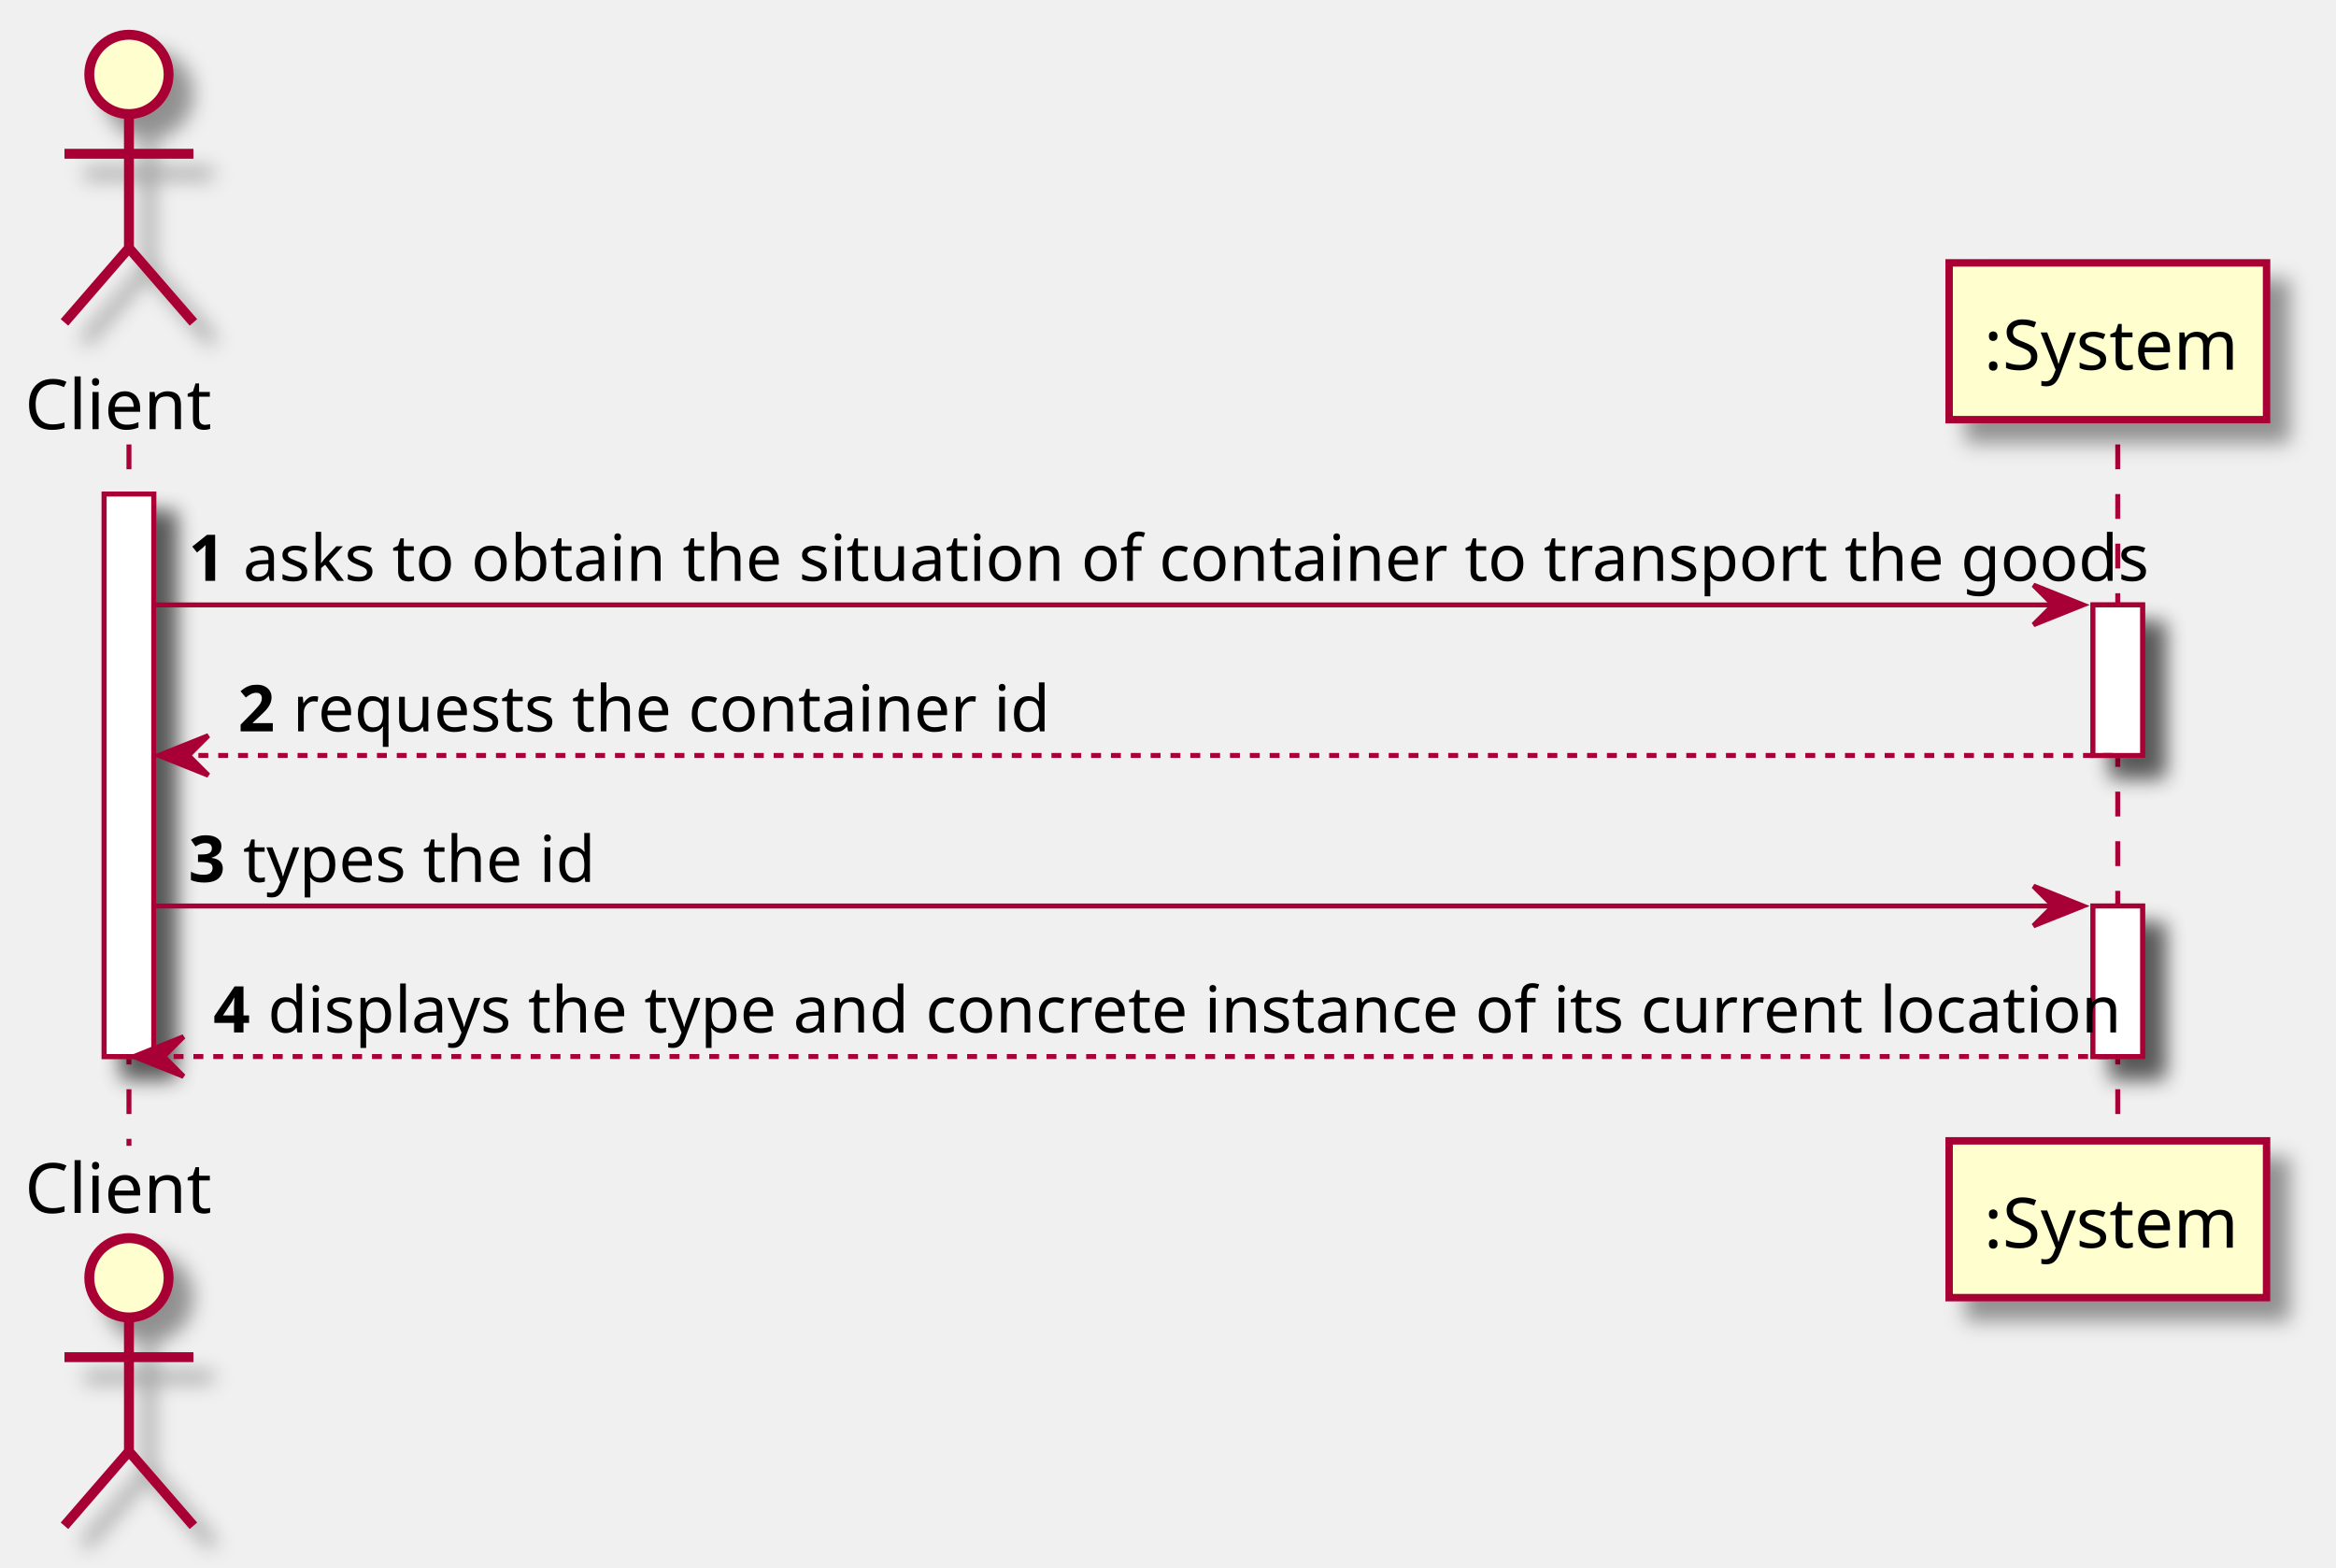
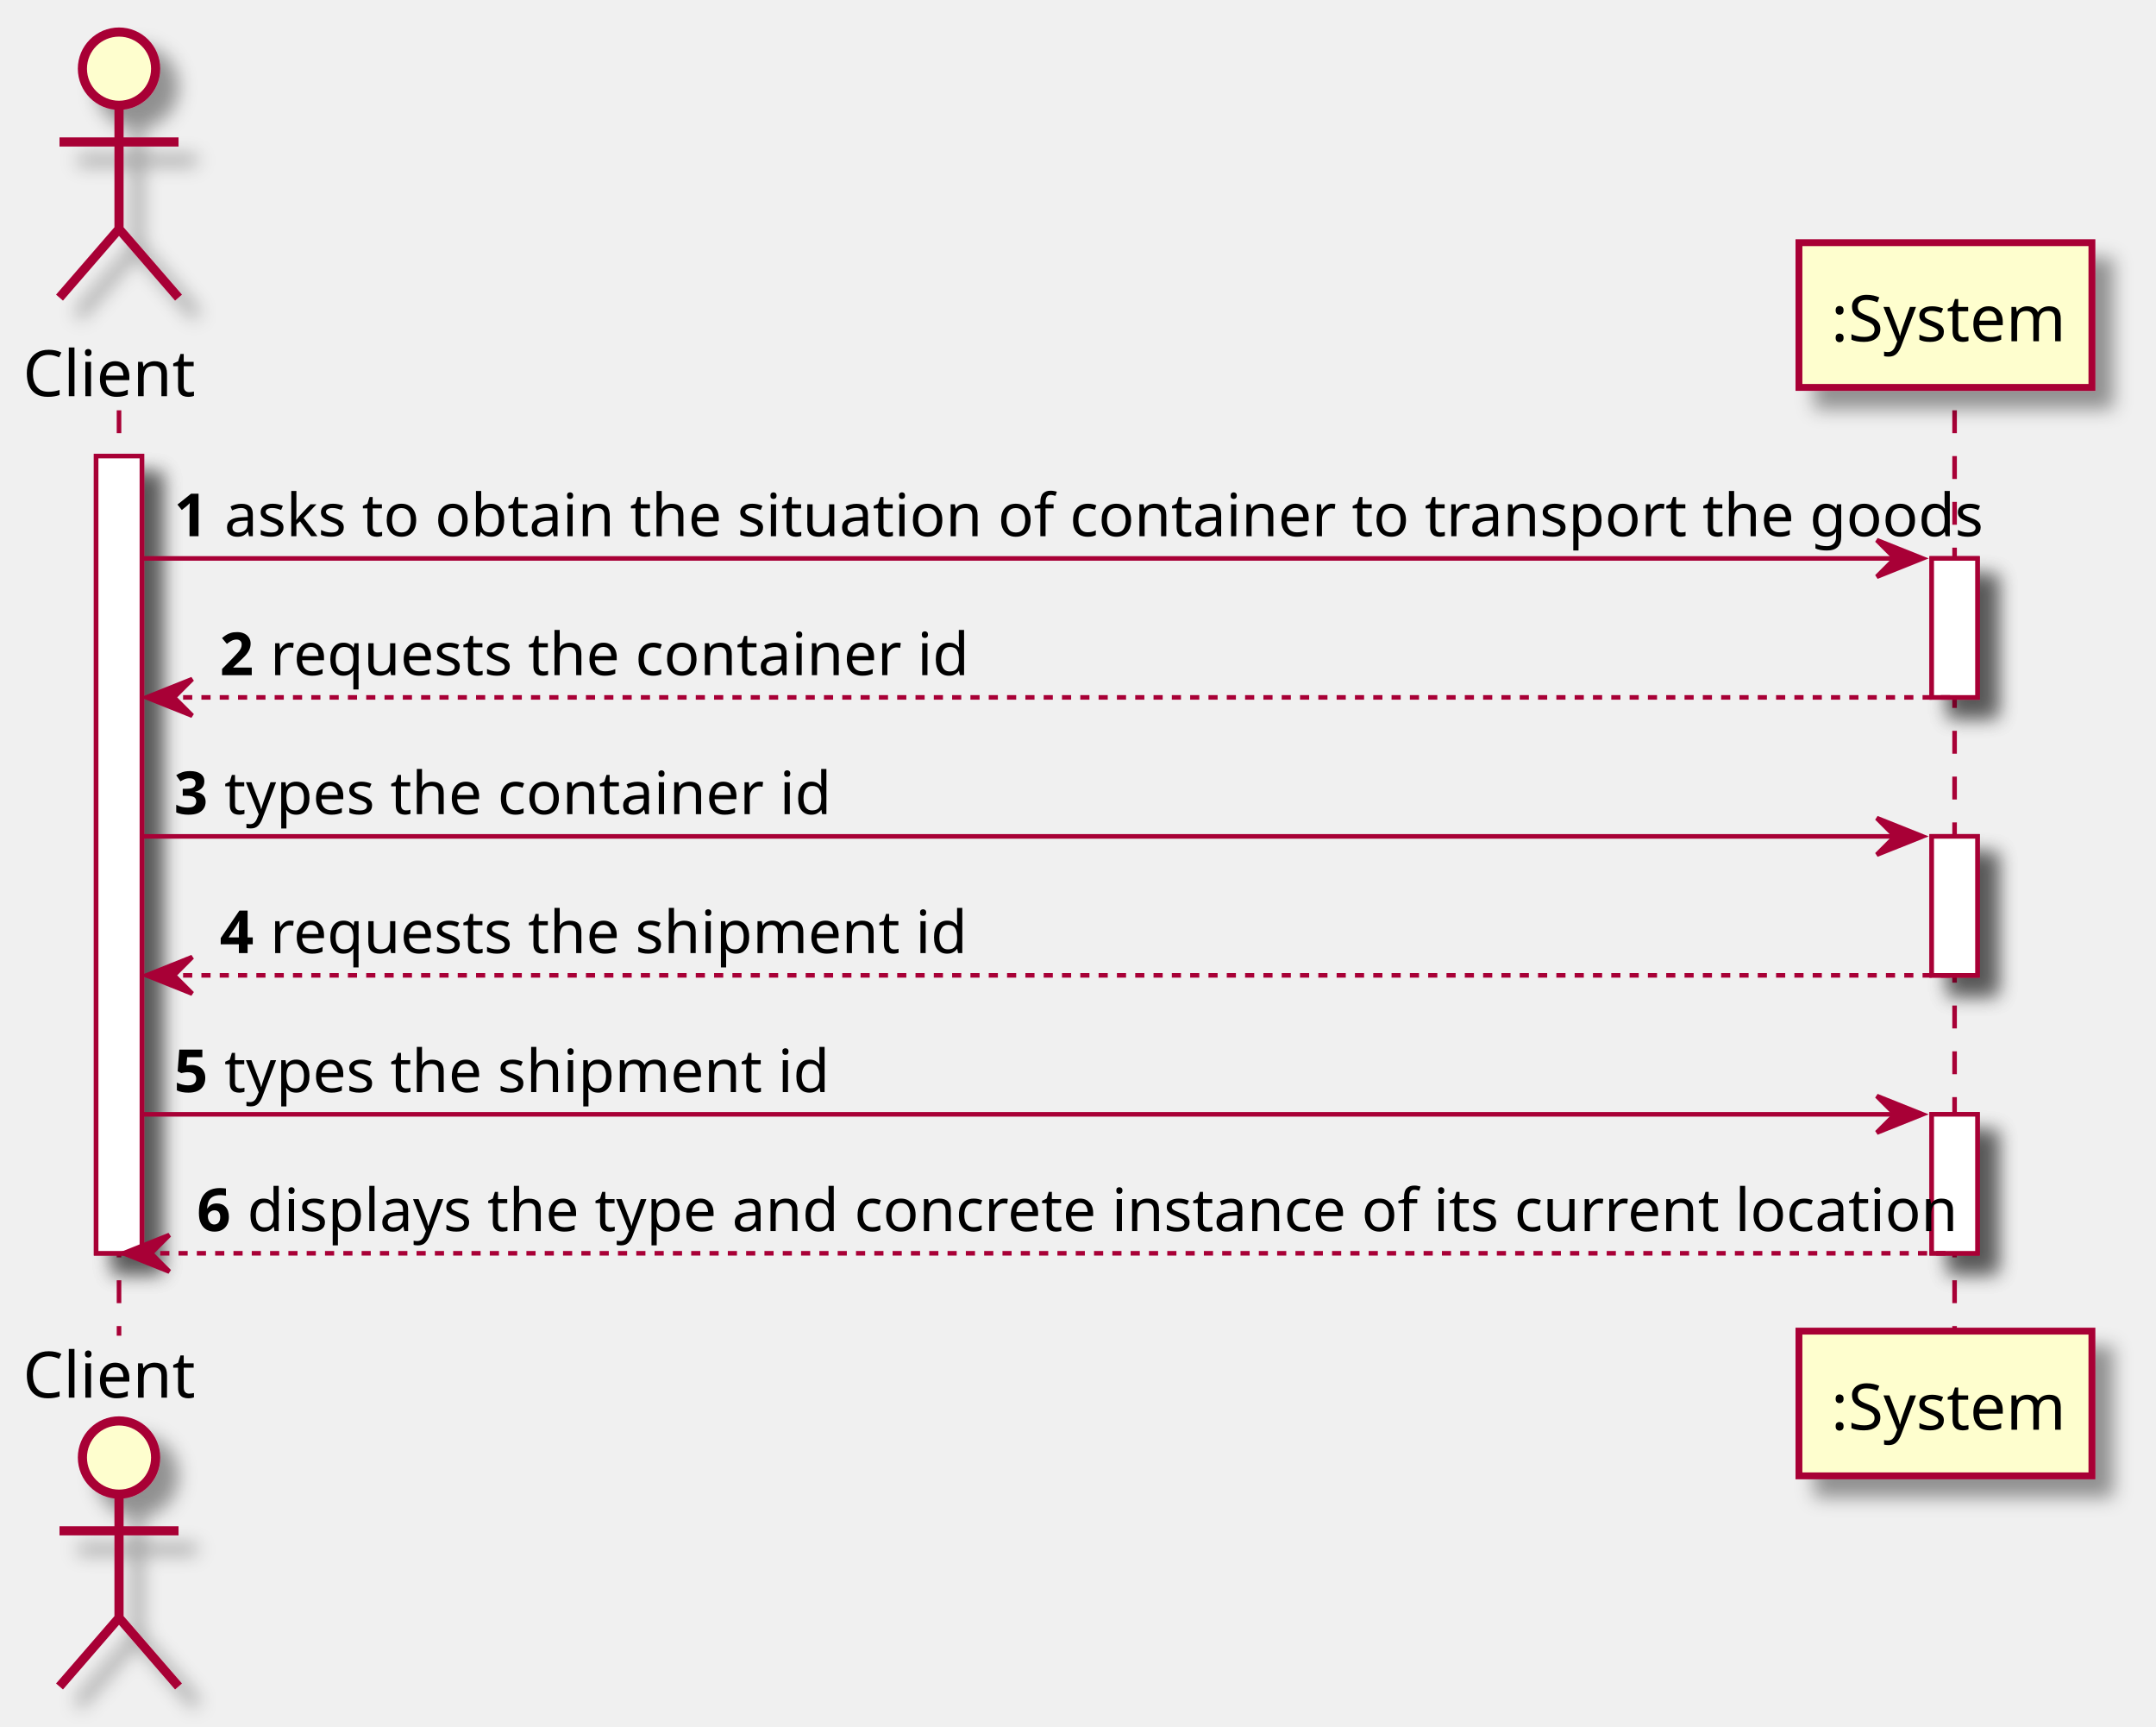
- <svg xmlns="http://www.w3.org/2000/svg" contentScriptType="application/ecmascript" contentStyleType="text/css" height="316px" preserveAspectRatio="none" style="width:471px;height:316px;background:#FFFFFF;" version="1.1" viewBox="0 0 471 316" width="471px" zoomAndPan="magnify">
+ <svg xmlns="http://www.w3.org/2000/svg" contentScriptType="application/ecmascript" contentStyleType="text/css" height="377px" preserveAspectRatio="none" style="width:471px;height:377px;background:#FFFFFF;" version="1.1" viewBox="0 0 471 377" width="471px" zoomAndPan="magnify">
  <defs>
-     <filter height="300%" id="fuqrk33lyl9d5" width="300%" x="-1" y="-1">
+     <filter height="300%" id="f1n47qagca51ns" width="300%" x="-1" y="-1">
      <feGaussianBlur result="blurOut" stdDeviation="2.0" />
      <feColorMatrix in="blurOut" result="blurOut2" type="matrix" values="0 0 0 0 0 0 0 0 0 0 0 0 0 0 0 0 0 0 .4 0" />
      <feOffset dx="4.0" dy="4.0" in="blurOut2" result="blurOut3" />
      <feBlend in="SourceGraphic" in2="blurOut3" mode="normal" />
    </filter>
  </defs>
  <g>
-     <rect fill="#FFFFFF" filter="url(#fuqrk33lyl9d5)" height="113.406" style="stroke:#A80036;stroke-width:1.0;" width="10" x="21" y="99.609" />
-     <rect fill="#FFFFFF" filter="url(#fuqrk33lyl9d5)" height="30.352" style="stroke:#A80036;stroke-width:1.0;" width="10" x="422" y="121.961" />
-     <rect fill="#FFFFFF" filter="url(#fuqrk33lyl9d5)" height="30.352" style="stroke:#A80036;stroke-width:1.0;" width="10" x="422" y="182.664" />
-     <line style="stroke:#A80036;stroke-width:1.0;stroke-dasharray:5.0,5.0;" x1="26" x2="26" y1="89.609" y2="231.016" />
-     <line style="stroke:#A80036;stroke-width:1.0;stroke-dasharray:5.0,5.0;" x1="427" x2="427" y1="89.609" y2="231.016" />
+     <rect fill="#FFFFFF" filter="url(#f1n47qagca51ns)" height="174.109" style="stroke:#A80036;stroke-width:1.0;" width="10" x="21" y="99.609" />
+     <rect fill="#FFFFFF" filter="url(#f1n47qagca51ns)" height="30.352" style="stroke:#A80036;stroke-width:1.0;" width="10" x="422" y="121.961" />
+     <rect fill="#FFFFFF" filter="url(#f1n47qagca51ns)" height="30.352" style="stroke:#A80036;stroke-width:1.0;" width="10" x="422" y="182.664" />
+     <rect fill="#FFFFFF" filter="url(#f1n47qagca51ns)" height="30.352" style="stroke:#A80036;stroke-width:1.0;" width="10" x="422" y="243.367" />
+     <line style="stroke:#A80036;stroke-width:1.0;stroke-dasharray:5.0,5.0;" x1="26" x2="26" y1="89.609" y2="291.719" />
+     <line style="stroke:#A80036;stroke-width:1.0;stroke-dasharray:5.0,5.0;" x1="427" x2="427" y1="89.609" y2="291.719" />
    <text fill="#000000" font-family="sans-serif" font-size="14" lengthAdjust="spacing" textLength="36" x="5" y="86.533">Client</text>
-     <ellipse cx="26" cy="15" fill="#FEFECE" filter="url(#fuqrk33lyl9d5)" rx="8" ry="8" style="stroke:#A80036;stroke-width:2.0;" />
-     <path d="M26,23 L26,50 M13,31 L39,31 M26,50 L13,65 M26,50 L39,65 " fill="none" filter="url(#fuqrk33lyl9d5)" style="stroke:#A80036;stroke-width:2.0;" />
-     <text fill="#000000" font-family="sans-serif" font-size="14" lengthAdjust="spacing" textLength="36" x="5" y="244.549">Client</text>
-     <ellipse cx="26" cy="257.625" fill="#FEFECE" filter="url(#fuqrk33lyl9d5)" rx="8" ry="8" style="stroke:#A80036;stroke-width:2.0;" />
-     <path d="M26,265.625 L26,292.625 M13,273.625 L39,273.625 M26,292.625 L13,307.625 M26,292.625 L39,307.625 " fill="none" filter="url(#fuqrk33lyl9d5)" style="stroke:#A80036;stroke-width:2.0;" />
-     <rect fill="#FEFECE" filter="url(#fuqrk33lyl9d5)" height="31.609" style="stroke:#A80036;stroke-width:1.5;" width="64" x="393" y="53" />
+     <ellipse cx="26" cy="15" fill="#FEFECE" filter="url(#f1n47qagca51ns)" rx="8" ry="8" style="stroke:#A80036;stroke-width:2.0;" />
+     <path d="M26,23 L26,50 M13,31 L39,31 M26,50 L13,65 M26,50 L39,65 " fill="none" filter="url(#f1n47qagca51ns)" style="stroke:#A80036;stroke-width:2.0;" />
+     <text fill="#000000" font-family="sans-serif" font-size="14" lengthAdjust="spacing" textLength="36" x="5" y="305.252">Client</text>
+     <ellipse cx="26" cy="318.328" fill="#FEFECE" filter="url(#f1n47qagca51ns)" rx="8" ry="8" style="stroke:#A80036;stroke-width:2.0;" />
+     <path d="M26,326.328 L26,353.328 M13,334.328 L39,334.328 M26,353.328 L13,368.328 M26,353.328 L39,368.328 " fill="none" filter="url(#f1n47qagca51ns)" style="stroke:#A80036;stroke-width:2.0;" />
+     <rect fill="#FEFECE" filter="url(#f1n47qagca51ns)" height="31.609" style="stroke:#A80036;stroke-width:1.5;" width="64" x="393" y="53" />
    <text fill="#000000" font-family="sans-serif" font-size="14" lengthAdjust="spacing" textLength="50" x="400" y="74.533">:System</text>
-     <rect fill="#FEFECE" filter="url(#fuqrk33lyl9d5)" height="31.609" style="stroke:#A80036;stroke-width:1.5;" width="64" x="393" y="230.016" />
-     <text fill="#000000" font-family="sans-serif" font-size="14" lengthAdjust="spacing" textLength="50" x="400" y="251.549">:System</text>
-     <rect fill="#FFFFFF" filter="url(#fuqrk33lyl9d5)" height="113.406" style="stroke:#A80036;stroke-width:1.0;" width="10" x="21" y="99.609" />
-     <rect fill="#FFFFFF" filter="url(#fuqrk33lyl9d5)" height="30.352" style="stroke:#A80036;stroke-width:1.0;" width="10" x="422" y="121.961" />
-     <rect fill="#FFFFFF" filter="url(#fuqrk33lyl9d5)" height="30.352" style="stroke:#A80036;stroke-width:1.0;" width="10" x="422" y="182.664" />
+     <rect fill="#FEFECE" filter="url(#f1n47qagca51ns)" height="31.609" style="stroke:#A80036;stroke-width:1.5;" width="64" x="393" y="290.719" />
+     <text fill="#000000" font-family="sans-serif" font-size="14" lengthAdjust="spacing" textLength="50" x="400" y="312.252">:System</text>
+     <rect fill="#FFFFFF" filter="url(#f1n47qagca51ns)" height="174.109" style="stroke:#A80036;stroke-width:1.0;" width="10" x="21" y="99.609" />
+     <rect fill="#FFFFFF" filter="url(#f1n47qagca51ns)" height="30.352" style="stroke:#A80036;stroke-width:1.0;" width="10" x="422" y="121.961" />
+     <rect fill="#FFFFFF" filter="url(#f1n47qagca51ns)" height="30.352" style="stroke:#A80036;stroke-width:1.0;" width="10" x="422" y="182.664" />
+     <rect fill="#FFFFFF" filter="url(#f1n47qagca51ns)" height="30.352" style="stroke:#A80036;stroke-width:1.0;" width="10" x="422" y="243.367" />
    <polygon fill="#A80036" points="410,117.961,420,121.961,410,125.961,414,121.961" style="stroke:#A80036;stroke-width:1.0;" />
    <line style="stroke:#A80036;stroke-width:1.0;" x1="31" x2="416" y1="121.961" y2="121.961" />
    <text fill="#000000" font-family="sans-serif" font-size="13" font-weight="bold" lengthAdjust="spacing" textLength="7" x="38" y="117.105">1</text>
    <text fill="#000000" font-family="sans-serif" font-size="13" lengthAdjust="spacing" textLength="359" x="49" y="117.105">asks to obtain the situation of container to transport the goods</text>
    <polygon fill="#A80036" points="42,148.312,32,152.312,42,156.312,38,152.312" style="stroke:#A80036;stroke-width:1.0;" />
    <line style="stroke:#A80036;stroke-width:1.0;stroke-dasharray:2.0,2.0;" x1="36" x2="426" y1="152.312" y2="152.312" />
    <text fill="#000000" font-family="sans-serif" font-size="13" font-weight="bold" lengthAdjust="spacing" textLength="7" x="48" y="147.456">2</text>
    <text fill="#000000" font-family="sans-serif" font-size="13" lengthAdjust="spacing" textLength="143" x="59" y="147.456">requests the container id</text>
    <polygon fill="#A80036" points="410,178.664,420,182.664,410,186.664,414,182.664" style="stroke:#A80036;stroke-width:1.0;" />
    <line style="stroke:#A80036;stroke-width:1.0;" x1="31" x2="416" y1="182.664" y2="182.664" />
    <text fill="#000000" font-family="sans-serif" font-size="13" font-weight="bold" lengthAdjust="spacing" textLength="7" x="38" y="177.808">3</text>
-     <text fill="#000000" font-family="sans-serif" font-size="13" lengthAdjust="spacing" textLength="68" x="49" y="177.808">types the id</text>
-     <polygon fill="#A80036" points="37,209.016,27,213.016,37,217.016,33,213.016" style="stroke:#A80036;stroke-width:1.0;" />
-     <line style="stroke:#A80036;stroke-width:1.0;stroke-dasharray:2.0,2.0;" x1="31" x2="426" y1="213.016" y2="213.016" />
-     <text fill="#000000" font-family="sans-serif" font-size="13" font-weight="bold" lengthAdjust="spacing" textLength="7" x="43" y="208.159">4</text>
-     <text fill="#000000" font-family="sans-serif" font-size="13" lengthAdjust="spacing" textLength="356" x="54" y="208.159">displays the type and concrete instance of its current location</text>
+     <text fill="#000000" font-family="sans-serif" font-size="13" lengthAdjust="spacing" textLength="125" x="49" y="177.808">types the container id</text>
+     <polygon fill="#A80036" points="42,209.016,32,213.016,42,217.016,38,213.016" style="stroke:#A80036;stroke-width:1.0;" />
+     <line style="stroke:#A80036;stroke-width:1.0;stroke-dasharray:2.0,2.0;" x1="36" x2="426" y1="213.016" y2="213.016" />
+     <text fill="#000000" font-family="sans-serif" font-size="13" font-weight="bold" lengthAdjust="spacing" textLength="7" x="48" y="208.159">4</text>
+     <text fill="#000000" font-family="sans-serif" font-size="13" lengthAdjust="spacing" textLength="143" x="59" y="208.159">requests the shipment id</text>
+     <polygon fill="#A80036" points="410,239.367,420,243.367,410,247.367,414,243.367" style="stroke:#A80036;stroke-width:1.0;" />
+     <line style="stroke:#A80036;stroke-width:1.0;" x1="31" x2="416" y1="243.367" y2="243.367" />
+     <text fill="#000000" font-family="sans-serif" font-size="13" font-weight="bold" lengthAdjust="spacing" textLength="7" x="38" y="238.511">5</text>
+     <text fill="#000000" font-family="sans-serif" font-size="13" lengthAdjust="spacing" textLength="125" x="49" y="238.511">types the shipment id</text>
+     <polygon fill="#A80036" points="37,269.719,27,273.719,37,277.719,33,273.719" style="stroke:#A80036;stroke-width:1.0;" />
+     <line style="stroke:#A80036;stroke-width:1.0;stroke-dasharray:2.0,2.0;" x1="31" x2="426" y1="273.719" y2="273.719" />
+     <text fill="#000000" font-family="sans-serif" font-size="13" font-weight="bold" lengthAdjust="spacing" textLength="7" x="43" y="268.862">6</text>
+     <text fill="#000000" font-family="sans-serif" font-size="13" lengthAdjust="spacing" textLength="356" x="54" y="268.862">displays the type and concrete instance of its current location</text>
  </g>
</svg>
